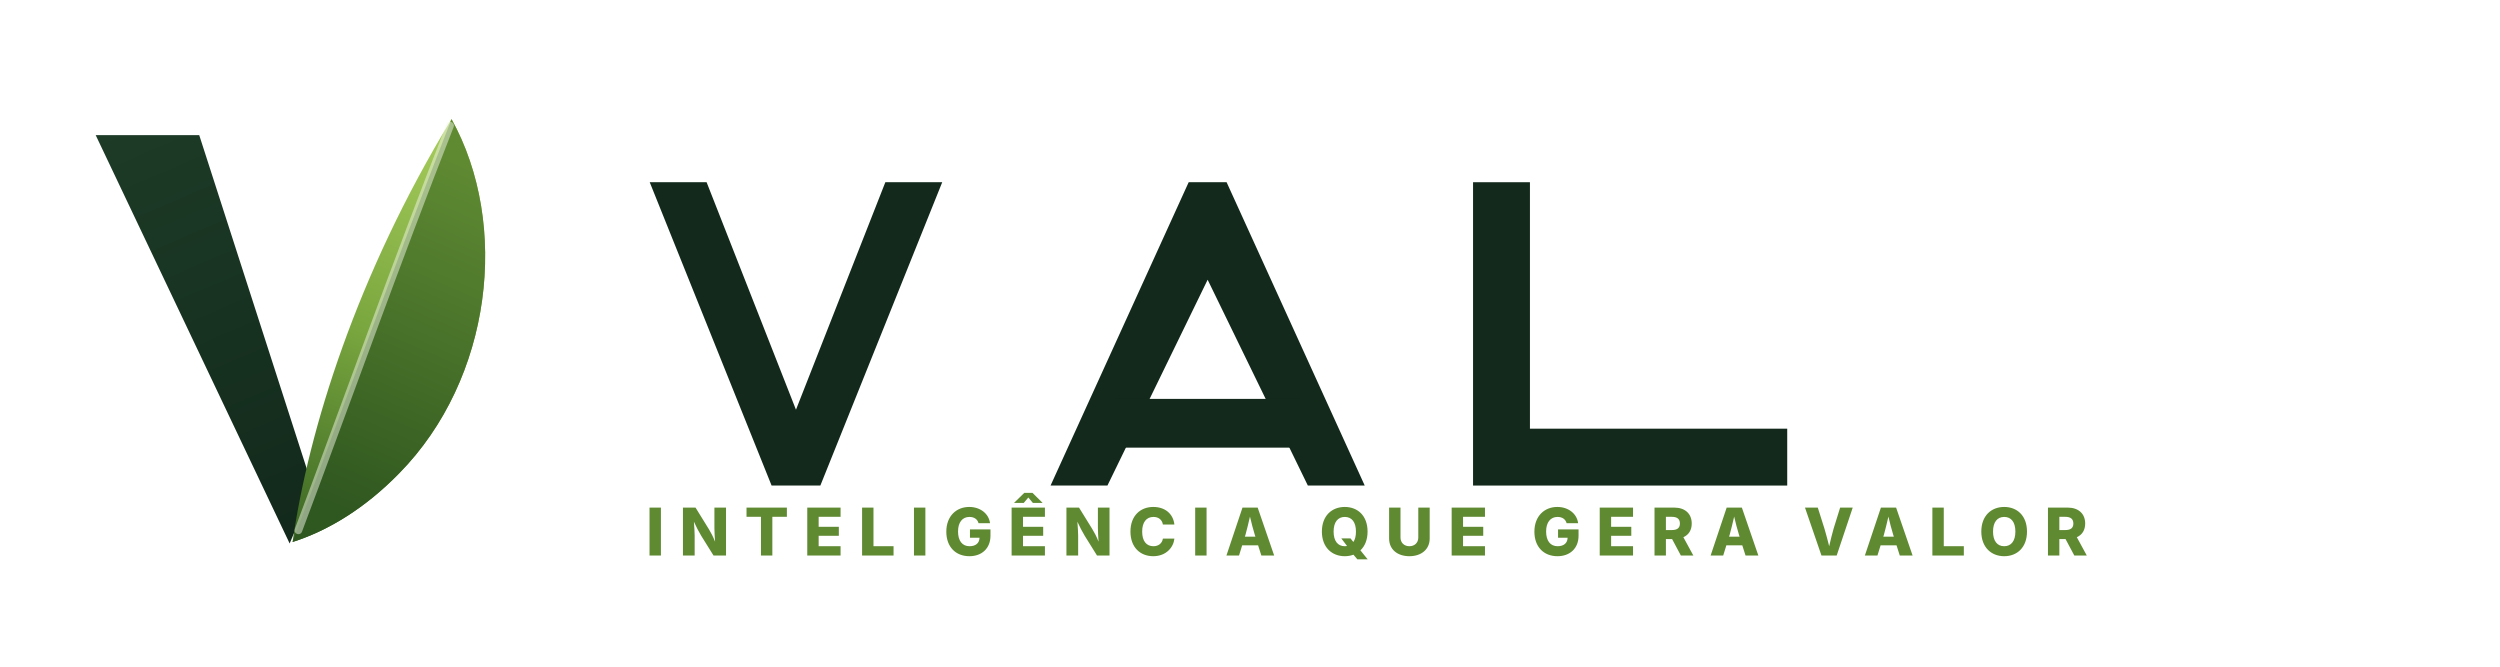
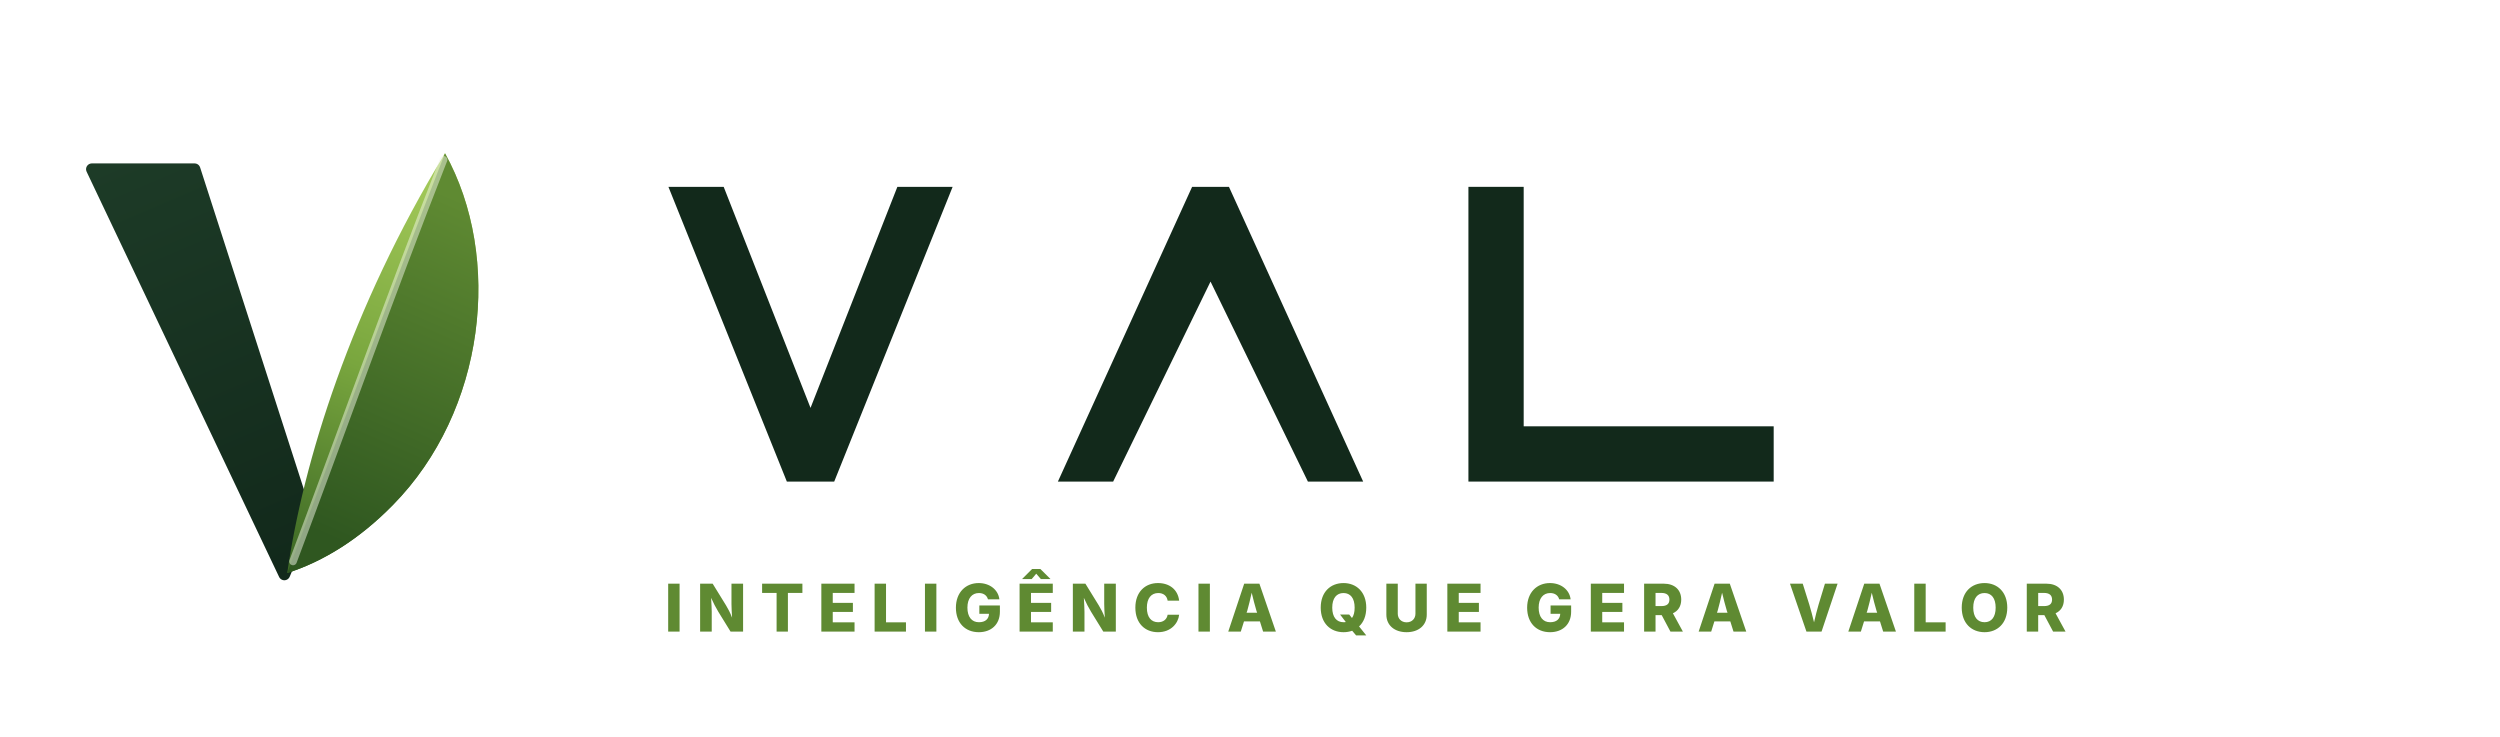
- <svg xmlns="http://www.w3.org/2000/svg" viewBox="0 0 360 96" fill="none" role="img" aria-labelledby="title">
+ <svg xmlns="http://www.w3.org/2000/svg" viewBox="0 0 380 112" fill="none" role="img" aria-labelledby="title">
  <defs>
    <linearGradient id="lstem" x1="6" y1="4" x2="30" y2="60" gradientUnits="userSpaceOnUse">
      <stop stop-color="#1D3B27" />
      <stop offset="1" stop-color="#12291B" />
    </linearGradient>
    <linearGradient id="lleaf" x1="52" y1="4" x2="32" y2="59" gradientUnits="userSpaceOnUse">
      <stop stop-color="#A6CC5B" />
      <stop offset=".52" stop-color="#79A63E" />
      <stop offset="1" stop-color="#3F6B26" />
    </linearGradient>
    <linearGradient id="lshade" x1="56" y1="10" x2="36" y2="56" gradientUnits="userSpaceOnUse">
      <stop stop-color="#5F8A32" />
      <stop offset="1" stop-color="#2F5720" />
    </linearGradient>
  </defs>
-   <g transform="translate(10 14) scale(1.05)">
-     <path d="M3.6 5.2H17.8L33.4 53.6L30.2 61.2Z" fill="url(#lstem)" />
+   <g transform="translate(10 20) scale(1.1)">
+     <path d="M3.6 5.2H17.8L33.4 53.6L30.2 61.2Z" fill="url(#lstem)" stroke="url(#lstem)" stroke-width="1.6" stroke-linejoin="round" />
    <path d="M30.6 61C32.8 45.6 39.4 24.4 52.4 3C60.4 17.4 58 38.6 45.2 51.6C40.6 56.3 35.6 59.4 30.6 61Z" fill="url(#lleaf)" />
    <path d="M52.4 3C60.4 17.4 58 38.6 45.2 51.6C40.6 56.3 35.6 59.4 30.6 61C36.9 44.4 44.6 22.9 52.4 3Z" fill="url(#lshade)" />
    <path d="M31.4 59.4C37.5 43.2 45 22.2 52.2 3.9" stroke="#F2F6E9" stroke-opacity=".5" stroke-width="1.05" stroke-linecap="round" fill="none" />
  </g>
-   <g transform="translate(92 20) scale(.78)">
+   <g transform="translate(100 22) scale(.8)">
    <path d="M2 8H12.5L29 50L45.5 8H56L33.5 64H24.5Z" fill="#12291B" />
    <path d="M76 64L101.5 8H108.5L134 64H123.5L105 26L86.5 64Z" fill="#12291B" />
-     <path d="M88 48H122V57H88Z" fill="#12291B" />
    <path d="M154 8H164.5V53.5H212V64H154Z" fill="#12291B" />
  </g>
-   <text x="93" y="80" fill="#5F8A32" font-family="Manrope, Inter, ui-sans-serif, system-ui, sans-serif" font-size="9.5" font-weight="800" letter-spacing="2.1">INTELIGÊNCIA QUE GERA VALOR</text>
+   <text x="101" y="96" fill="#5F8A32" font-family="Manrope, Inter, ui-sans-serif, system-ui, sans-serif" font-size="10" font-weight="800" letter-spacing="2">INTELIGÊNCIA QUE GERA VALOR</text>
</svg>
